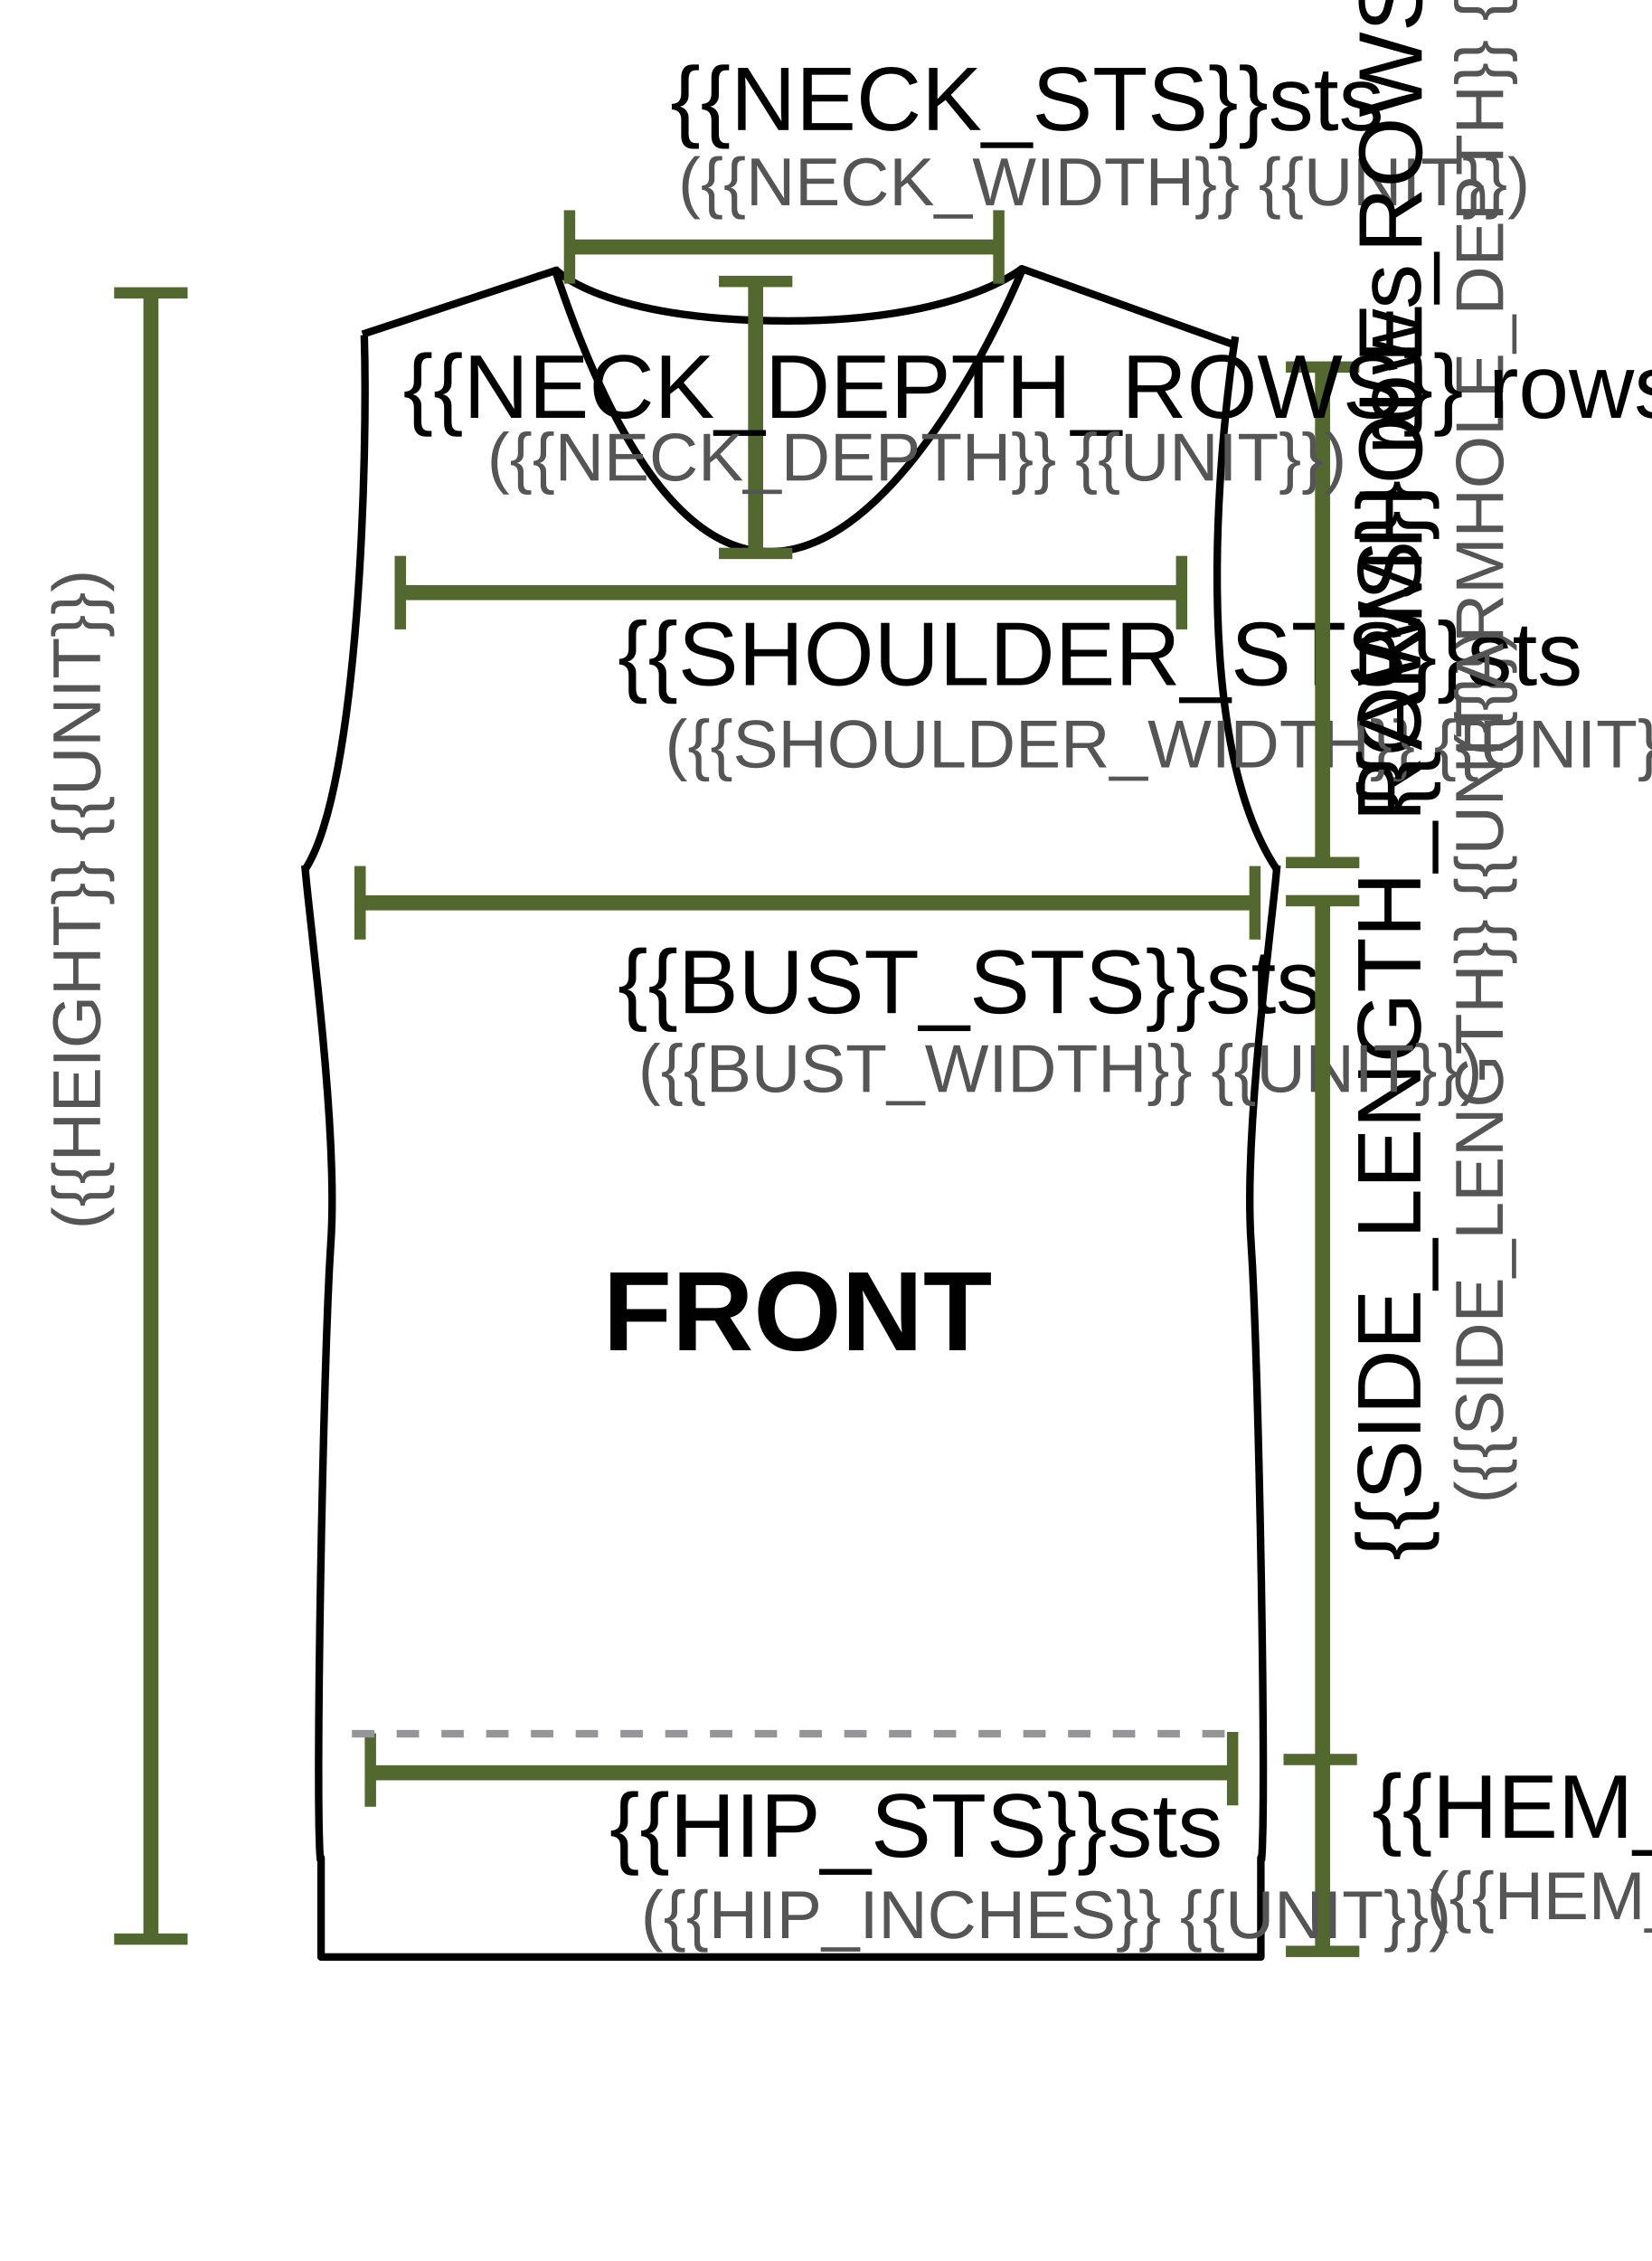
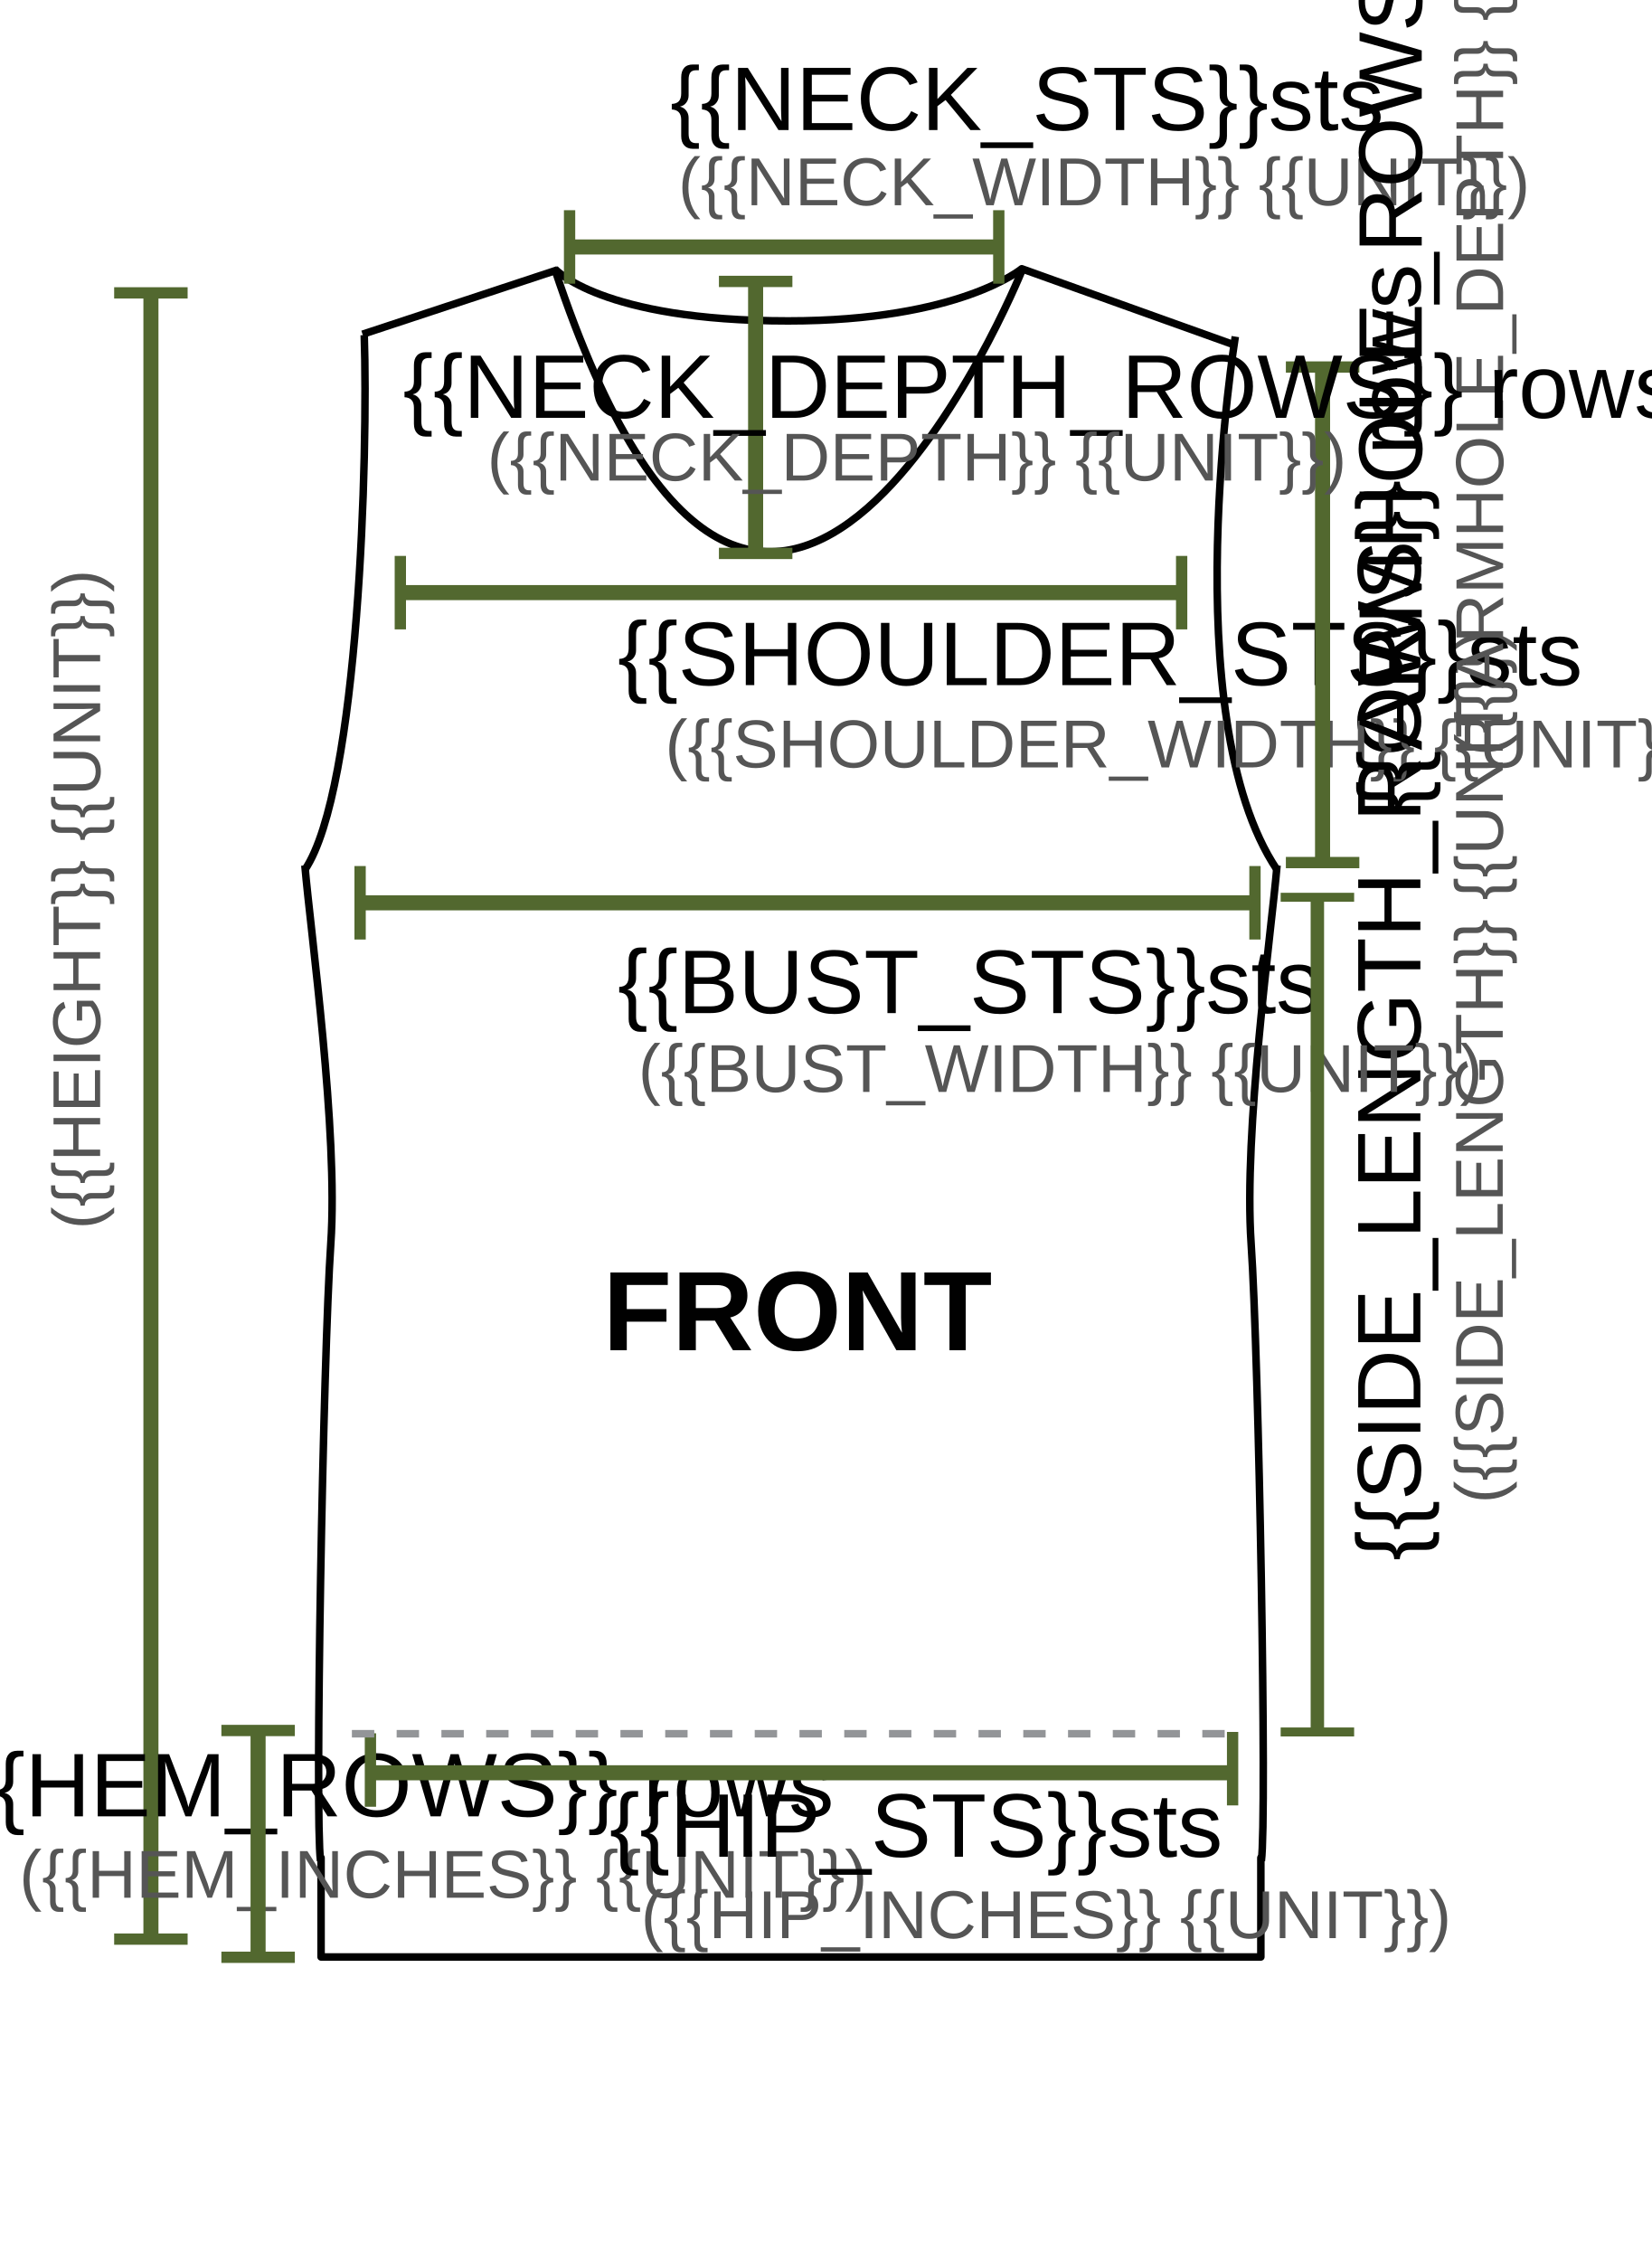
<svg xmlns="http://www.w3.org/2000/svg" id="new_straight" width="219.14" height="300" viewBox="0 0 219.14 300">
  <g id="round_body">
    <polyline points="42.61 246.5 42.61 259.66 167.33 259.66 167.33 246.5" fill="none" stroke="#010101" stroke-linecap="round" stroke-linejoin="round" />
    <path d="M40.46,114.83c.76,8.91,4.46,35.26,3.44,50.19s-2.13,76.34-1.36,81.88" fill="none" stroke="#010101" />
    <path d="M169.48,114.83c-.76,8.91-4.46,35.26-3.44,50.19s2.12,76.34,1.36,81.88" fill="none" stroke="#010101" />
    <path d="M48.34,44.47c.52,15.63-.67,60.22-7.88,70.94" fill="none" stroke="#010101" stroke-linejoin="round" />
    <path d="M163.94,44.66s-8.16,50.38,5.54,70.75" fill="none" stroke="#010101" stroke-linejoin="round" />
    <path d="M73.61,35.66c27.96,84.29,61.97.34,61.97.34" fill="none" stroke="#010101" stroke-linejoin="round" />
    <path d="M73.62,35.66s6.06,6.92,30.98,6.92c22.75,0,31-6.92,31-6.92l28.19,10.1" fill="none" stroke="#010101" stroke-linejoin="round" />
  </g>
  <g isolation="isolate">
    <g isolation="isolate">
      <g isolation="isolate">
        <g isolation="isolate">
-           <text transform="translate(188.5 207.09) rotate(-90)" fill="#010101" font-family="ArialMT, Arial" font-size="12" isolation="isolate">
-             <tspan x="0" y="0">{{SIDE_LENGTH_ROWS}} rows</tspan>
-           </text>
+           <g isolation="isolate">
+             <text transform="translate(188.5 207.09) rotate(-90)" fill="#010101" font-family="ArialMT, Arial" font-size="12" isolation="isolate">
+               <tspan x="0" y="0">{{SIDE_LENGTH_ROWS}} rows</tspan>
+             </text>
+           </g>
        </g>
      </g>
    </g>
  </g>
  <g isolation="isolate">
    <g isolation="isolate">
      <g isolation="isolate">
        <g isolation="isolate">
-           <text transform="translate(199.43 199.49) rotate(-90)" fill="#555" font-family="ArialMT, Arial" font-size="9" isolation="isolate">
-             <tspan x="0" y="0">({{SIDE_LENGTH}} {{UNIT}})</tspan>
-           </text>
+           <g isolation="isolate">
+             <text transform="translate(199.43 199.49) rotate(-90)" fill="#555" font-family="ArialMT, Arial" font-size="9" isolation="isolate">
+               <tspan x="0" y="0">({{SIDE_LENGTH}} {{UNIT}})</tspan>
+             </text>
+           </g>
        </g>
      </g>
    </g>
  </g>
  <g id="NECKWIDTH">
    <line x1="75.59" y1="32.77" x2="132.55" y2="32.77" fill="none" stroke="#52682f" stroke-miterlimit="10" stroke-width="2" />
    <rect x="74.84" y="27.89" width="1.5" height="9.75" fill="#52682f" />
    <rect x="131.8" y="27.89" width="1.5" height="9.75" fill="#52682f" />
  </g>
  <g id="HEIGHT_LINE">
    <line x1="20.03" y1="257.29" x2="20.03" y2="38.86" fill="none" stroke="#52682f" stroke-miterlimit="10" stroke-width="2" />
    <rect x="15.15" y="256.54" width="9.75" height="1.5" fill="#52682f" />
    <rect x="15.15" y="38.11" width="9.75" height="1.5" fill="#52682f" />
  </g>
  <g id="HEIGHT_UNIT">
    <g isolation="isolate">
      <g isolation="isolate">
        <g isolation="isolate">
          <g isolation="isolate">
-             <text transform="translate(13.29 163.12) rotate(-90)" fill="#555" font-family="ArialMT, Arial" font-size="9" isolation="isolate">
-               <tspan x="0" y="0">({{HEIGHT}} {{UNIT}})</tspan>
-             </text>
+             <g isolation="isolate">
+               <text transform="translate(13.29 163.12) rotate(-90)" fill="#555" font-family="ArialMT, Arial" font-size="9" isolation="isolate">
+                 <tspan x="0" y="0">({{HEIGHT}} {{UNIT}})</tspan>
+               </text>
+             </g>
          </g>
        </g>
      </g>
    </g>
  </g>
  <g id="BUST_STS" isolation="isolate">
    <g isolation="isolate">
      <g isolation="isolate">
        <g isolation="isolate">
          <g isolation="isolate">
-             <text transform="translate(78.64 134.42)" fill="#010101" font-family="ArialMT, Arial" font-size="12" isolation="isolate">
-               <tspan x="0" y="0" xml:space="preserve"> {{BUST_STS}}sts</tspan>
-             </text>
+             <g isolation="isolate">
+               <text transform="translate(78.64 134.42)" fill="#010101" font-family="ArialMT, Arial" font-size="12" isolation="isolate">
+                 <tspan x="0" y="0" xml:space="preserve"> {{BUST_STS}}sts</tspan>
+               </text>
+             </g>
          </g>
        </g>
      </g>
    </g>
  </g>
  <g id="HEM_MEASUREMENT" isolation="isolate">
    <g isolation="isolate">
      <g isolation="isolate">
        <g isolation="isolate">
          <g isolation="isolate">
-             <text transform="translate(178.74 243.85)" fill="#010101" font-family="ArialMT, Arial" font-size="12" isolation="isolate">
-               <tspan x="0" y="0" xml:space="preserve"> {{HEM_ROWS}} rows</tspan>
-             </text>
-           </g>
-         </g>
-       </g>
-       <g isolation="isolate">
-         <g isolation="isolate">
-           <g isolation="isolate">
-             <text transform="translate(174.32 254.65)" fill="#555" font-family="ArialMT, Arial" font-size="9" isolation="isolate">
-               <tspan x="0" y="0" xml:space="preserve">      ({{HEM_INCHES}} {{UNIT}})</tspan>
-             </text>
+             <g isolation="isolate">
+               <text transform="translate(-8.03 241)" fill="#010101" font-family="ArialMT, Arial" font-size="12" isolation="isolate">
+                 <tspan x="0" y="0" xml:space="preserve"> {{HEM_ROWS}} rows</tspan>
+               </text>
+             </g>
+           </g>
+         </g>
+       </g>
+       <g isolation="isolate">
+         <g isolation="isolate">
+           <g isolation="isolate">
+             <g isolation="isolate">
+               <text transform="translate(-12.45 251.8)" fill="#555" font-family="ArialMT, Arial" font-size="9" isolation="isolate">
+                 <tspan x="0" y="0" xml:space="preserve">      ({{HEM_INCHES}} {{UNIT}})</tspan>
+               </text>
+             </g>
          </g>
        </g>
      </g>
    </g>
  </g>
  <g id="BUST_UNIT">
    <g isolation="isolate">
      <g isolation="isolate">
        <g isolation="isolate">
          <g isolation="isolate">
-             <text transform="translate(84.7 144.88)" fill="#555" font-family="ArialMT, Arial" font-size="9" isolation="isolate">
-               <tspan x="0" y="0">({{BUST_WIDTH}} {{UNIT}})</tspan>
-             </text>
+             <g isolation="isolate">
+               <text transform="translate(84.7 144.88)" fill="#555" font-family="ArialMT, Arial" font-size="9" isolation="isolate">
+                 <tspan x="0" y="0">({{BUST_WIDTH}} {{UNIT}})</tspan>
+               </text>
+             </g>
          </g>
        </g>
      </g>
    </g>
  </g>
  <g id="BUST_LINE">
    <line x1="47.79" y1="119.79" x2="166.55" y2="119.79" fill="none" stroke="#52682f" stroke-miterlimit="10" stroke-width="2" />
    <rect x="47.04" y="114.91" width="1.5" height="9.75" fill="#52682f" />
    <rect x="165.8" y="114.91" width="1.5" height="9.75" fill="#52682f" />
  </g>
  <g id="HEM_BAND_TOP_LINE">
    <line x1="49.52" y1="235.22" x2="163.36" y2="235.22" fill="none" stroke="#52682f" stroke-miterlimit="10" stroke-width="2" />
    <rect x="48.41" y="229.98" width="1.5" height="9.75" fill="#52682f" />
    <rect x="162.83" y="229.8" width="1.5" height="9.75" fill="#52682f" />
  </g>
-   <rect x="170.34" y="232.71" width="9.75" height="1.5" fill="#52682f" />
  <g id="CROSS_SHOULDER_UNIT">
    <g isolation="isolate">
      <g isolation="isolate">
        <g isolation="isolate">
          <g isolation="isolate">
-             <text transform="translate(88.26 101.82)" fill="#555" font-family="ArialMT, Arial" font-size="9" isolation="isolate">
-               <tspan x="0" y="0">({{SHOULDER_WIDTH}} {{UNIT}})</tspan>
-             </text>
+             <g isolation="isolate">
+               <text transform="translate(88.26 101.82)" fill="#555" font-family="ArialMT, Arial" font-size="9" isolation="isolate">
+                 <tspan x="0" y="0">({{SHOULDER_WIDTH}} {{UNIT}})</tspan>
+               </text>
+             </g>
          </g>
        </g>
      </g>
    </g>
  </g>
  <g id="CROSS_SHOULDER_STS" isolation="isolate">
    <g isolation="isolate">
      <g isolation="isolate">
        <g isolation="isolate">
          <g isolation="isolate">
-             <text transform="translate(78.64 90.9)" fill="#010101" font-family="ArialMT, Arial" font-size="12" isolation="isolate">
-               <tspan x="0" y="0" xml:space="preserve"> {{SHOULDER_STS}}sts</tspan>
-             </text>
+             <g isolation="isolate">
+               <text transform="translate(78.64 90.9)" fill="#010101" font-family="ArialMT, Arial" font-size="12" isolation="isolate">
+                 <tspan x="0" y="0" xml:space="preserve"> {{SHOULDER_STS}}sts</tspan>
+               </text>
+             </g>
          </g>
        </g>
      </g>
    </g>
  </g>
  <g id="CROSS_SHOULDER">
    <line x1="53.13" y1="78.63" x2="156.82" y2="78.63" fill="none" stroke="#52682f" stroke-miterlimit="10" stroke-width="2" />
    <rect x="52.38" y="73.76" width="1.5" height="9.75" fill="#52682f" />
    <rect x="156.07" y="73.76" width="1.5" height="9.75" fill="#52682f" />
  </g>
  <g id="NECK_WIDTH_STS" isolation="isolate">
    <g isolation="isolate">
      <g isolation="isolate">
        <g isolation="isolate">
          <g isolation="isolate">
-             <text transform="translate(88.95 17.26)" fill="#010101" font-family="ArialMT, Arial" font-size="12" isolation="isolate">
-               <tspan x="0" y="0">{{NECK_STS}}sts</tspan>
-             </text>
+             <g isolation="isolate">
+               <text transform="translate(88.95 17.26)" fill="#010101" font-family="ArialMT, Arial" font-size="12" isolation="isolate">
+                 <tspan x="0" y="0">{{NECK_STS}}sts</tspan>
+               </text>
+             </g>
          </g>
        </g>
      </g>
    </g>
  </g>
  <g id="NECK_WIDTH_UNITS">
    <g isolation="isolate">
      <g isolation="isolate">
        <g isolation="isolate">
          <g isolation="isolate">
-             <text transform="translate(90 27.23)" fill="#555" font-family="ArialMT, Arial" font-size="9" isolation="isolate">
-               <tspan x="0" y="0">({{NECK_WIDTH}} {{UNIT}})</tspan>
-             </text>
+             <g isolation="isolate">
+               <text transform="translate(90 27.23)" fill="#555" font-family="ArialMT, Arial" font-size="9" isolation="isolate">
+                 <tspan x="0" y="0">({{NECK_WIDTH}} {{UNIT}})</tspan>
+               </text>
+             </g>
          </g>
        </g>
      </g>
    </g>
  </g>
  <g id="NECK_DEPTH">
    <line x1="100.28" y1="37.34" x2="100.28" y2="73.21" fill="none" stroke="#52682f" stroke-miterlimit="10" stroke-width="2" />
    <rect x="95.41" y="36.59" width="9.75" height="1.5" fill="#52682f" />
    <rect x="95.41" y="72.68" width="9.75" height="1.5" fill="#52682f" />
  </g>
  <g id="ARMHOLE_LINE">
    <line x1="175.52" y1="48.7" x2="175.52" y2="114.45" fill="none" stroke="#52682f" stroke-miterlimit="10" stroke-width="2" />
    <rect x="170.65" y="47.95" width="9.75" height="1.5" fill="#52682f" />
    <rect x="170.65" y="113.7" width="9.75" height="1.5" fill="#52682f" />
  </g>
  <g id="ARMHOLE" isolation="isolate">
    <g isolation="isolate">
      <g isolation="isolate">
        <g isolation="isolate">
          <g isolation="isolate">
-             <text transform="translate(188.68 107.58) rotate(-90)" fill="#010101" font-family="ArialMT, Arial" font-size="12" isolation="isolate">
-               <tspan x="0" y="0">{{ARMHOLE_ROWS}} rows</tspan>
+             <g isolation="isolate">
+               <text transform="translate(188.68 107.58) rotate(-90)" fill="#010101" font-family="ArialMT, Arial" font-size="12" isolation="isolate">
+                 <tspan x="0" y="0">{{ARMHOLE_ROWS}} rows</tspan>
+               </text>
+             </g>
+           </g>
+         </g>
+       </g>
+       <g isolation="isolate">
+         <g isolation="isolate">
+           <g isolation="isolate">
+             <g isolation="isolate">
+               <text transform="translate(199.48 100.33) rotate(-90)" fill="#555" font-family="ArialMT, Arial" font-size="9" isolation="isolate">
+                 <tspan x="0" y="0">({{ARMHOLE_DEPTH}} {{UNIT}})</tspan>
+               </text>
+             </g>
+           </g>
+         </g>
+       </g>
+     </g>
+   </g>
+   <g isolation="isolate">
+     <g isolation="isolate">
+       <g isolation="isolate">
+         <g isolation="isolate">
+           <g isolation="isolate">
+             <text transform="translate(80.01 179.15)" fill="#010101" font-family="Arial-BoldMT, Arial" font-size="15" font-weight="700" isolation="isolate">
+               <tspan x="0" y="0">FRONT</tspan>
            </text>
          </g>
        </g>
      </g>
-       <g isolation="isolate">
-         <g isolation="isolate">
-           <g isolation="isolate">
-             <text transform="translate(199.48 100.33) rotate(-90)" fill="#555" font-family="ArialMT, Arial" font-size="9" isolation="isolate">
-               <tspan x="0" y="0">({{ARMHOLE_DEPTH}} {{UNIT}})</tspan>
-             </text>
-           </g>
-         </g>
-       </g>
-     </g>
-   </g>
-   <g isolation="isolate">
-     <g isolation="isolate">
-       <g isolation="isolate">
-         <g isolation="isolate">
-           <text transform="translate(80.01 179.15)" fill="#010101" font-family="Arial-BoldMT, Arial" font-size="15" font-weight="700" isolation="isolate">
-             <tspan x="0" y="0">FRONT</tspan>
-           </text>
-         </g>
-       </g>
-     </g>
-   </g>
-   <g id="SIDE_SEAM">
-     <line x1="175.52" y1="119.51" x2="175.52" y2="258.92" fill="none" stroke="#52682f" stroke-miterlimit="10" stroke-width="2" />
-     <rect x="170.65" y="118.76" width="9.75" height="1.5" fill="#52682f" />
-     <rect x="170.65" y="258.17" width="9.75" height="1.5" fill="#52682f" />
+     </g>
  </g>
  <g id="HIP_MEASUREMENT" isolation="isolate">
    <g isolation="isolate">
      <g isolation="isolate">
        <g isolation="isolate">
          <g isolation="isolate">
-             <text transform="translate(77.55 246.36)" fill="#010101" font-family="ArialMT, Arial" font-size="12" isolation="isolate">
-               <tspan x="0" y="0" xml:space="preserve"> {{HIP_STS}}sts</tspan>
-             </text>
-           </g>
-         </g>
-       </g>
-       <g isolation="isolate">
-         <g isolation="isolate">
-           <g isolation="isolate">
-             <text transform="translate(77.55 257.16)" fill="#555" font-family="ArialMT, Arial" font-size="9" isolation="isolate">
-               <tspan x="0" y="0" xml:space="preserve">   ({{HIP_INCHES}} {{UNIT}})</tspan>
-             </text>
+             <g isolation="isolate">
+               <text transform="translate(77.55 246.36)" fill="#010101" font-family="ArialMT, Arial" font-size="12" isolation="isolate">
+                 <tspan x="0" y="0" xml:space="preserve"> {{HIP_STS}}sts</tspan>
+               </text>
+             </g>
+           </g>
+         </g>
+       </g>
+       <g isolation="isolate">
+         <g isolation="isolate">
+           <g isolation="isolate">
+             <g isolation="isolate">
+               <text transform="translate(77.55 257.16)" fill="#555" font-family="ArialMT, Arial" font-size="9" isolation="isolate">
+                 <tspan x="0" y="0" xml:space="preserve">   ({{HIP_INCHES}} {{UNIT}})</tspan>
+               </text>
+             </g>
          </g>
        </g>
      </g>
    </g>
  </g>
  <g id="NECK_DEPTH_ROWS" isolation="isolate">
    <g isolation="isolate">
      <g isolation="isolate">
        <g isolation="isolate">
          <g isolation="isolate">
-             <text transform="translate(53.48 55.44)" fill="#010101" font-family="ArialMT, Arial" font-size="12" isolation="isolate">
-               <tspan x="0" y="0">{{NECK_DEPTH_ROWS}} rows</tspan>
-             </text>
+             <g isolation="isolate">
+               <text transform="translate(53.48 55.44)" fill="#010101" font-family="ArialMT, Arial" font-size="12" isolation="isolate">
+                 <tspan x="0" y="0">{{NECK_DEPTH_ROWS}} rows</tspan>
+               </text>
+             </g>
          </g>
        </g>
      </g>
    </g>
  </g>
  <g id="NECK_DEPTH_UNITS">
    <g isolation="isolate">
      <g isolation="isolate">
        <g isolation="isolate">
          <g isolation="isolate">
-             <text transform="translate(64.65 63.76)" fill="#555" font-family="ArialMT, Arial" font-size="9" isolation="isolate">
-               <tspan x="0" y="0">({{NECK_DEPTH}} {{UNIT}})</tspan>
-             </text>
+             <g isolation="isolate">
+               <text transform="translate(64.65 63.76)" fill="#555" font-family="ArialMT, Arial" font-size="9" isolation="isolate">
+                 <tspan x="0" y="0">({{NECK_DEPTH}} {{UNIT}})</tspan>
+               </text>
+             </g>
          </g>
        </g>
      </g>
    </g>
  </g>
  <line x1="48.11" y1="44.35" x2="74.01" y2="35.8" fill="none" stroke="#010101" stroke-linejoin="round" />
  <line x1="46.7" y1="230.04" x2="163.99" y2="230.04" fill="none" stroke="#939598" stroke-dasharray="2.97 2.97" stroke-miterlimit="10" />
+   <g id="NECK_DEPTH-2">
+     <line x1="34.25" y1="229.61" x2="34.25" y2="259.7" fill="none" stroke="#52682f" stroke-miterlimit="10" stroke-width="2" />
+     <rect x="29.38" y="228.86" width="9.75" height="1.5" fill="#52682f" />
+     <rect x="29.38" y="258.95" width="9.75" height="1.5" fill="#52682f" />
+   </g>
+   <g id="SIDE_SEAM">
+     <line x1="174.83" y1="119.06" x2="174.83" y2="229.8" fill="none" stroke="#52682f" stroke-miterlimit="10" stroke-width="1.78" />
+     <rect x="169.96" y="118.46" width="9.75" height="1.19" fill="#52682f" />
+     <rect x="169.96" y="229.21" width="9.75" height="1.19" fill="#52682f" />
+   </g>
</svg>
